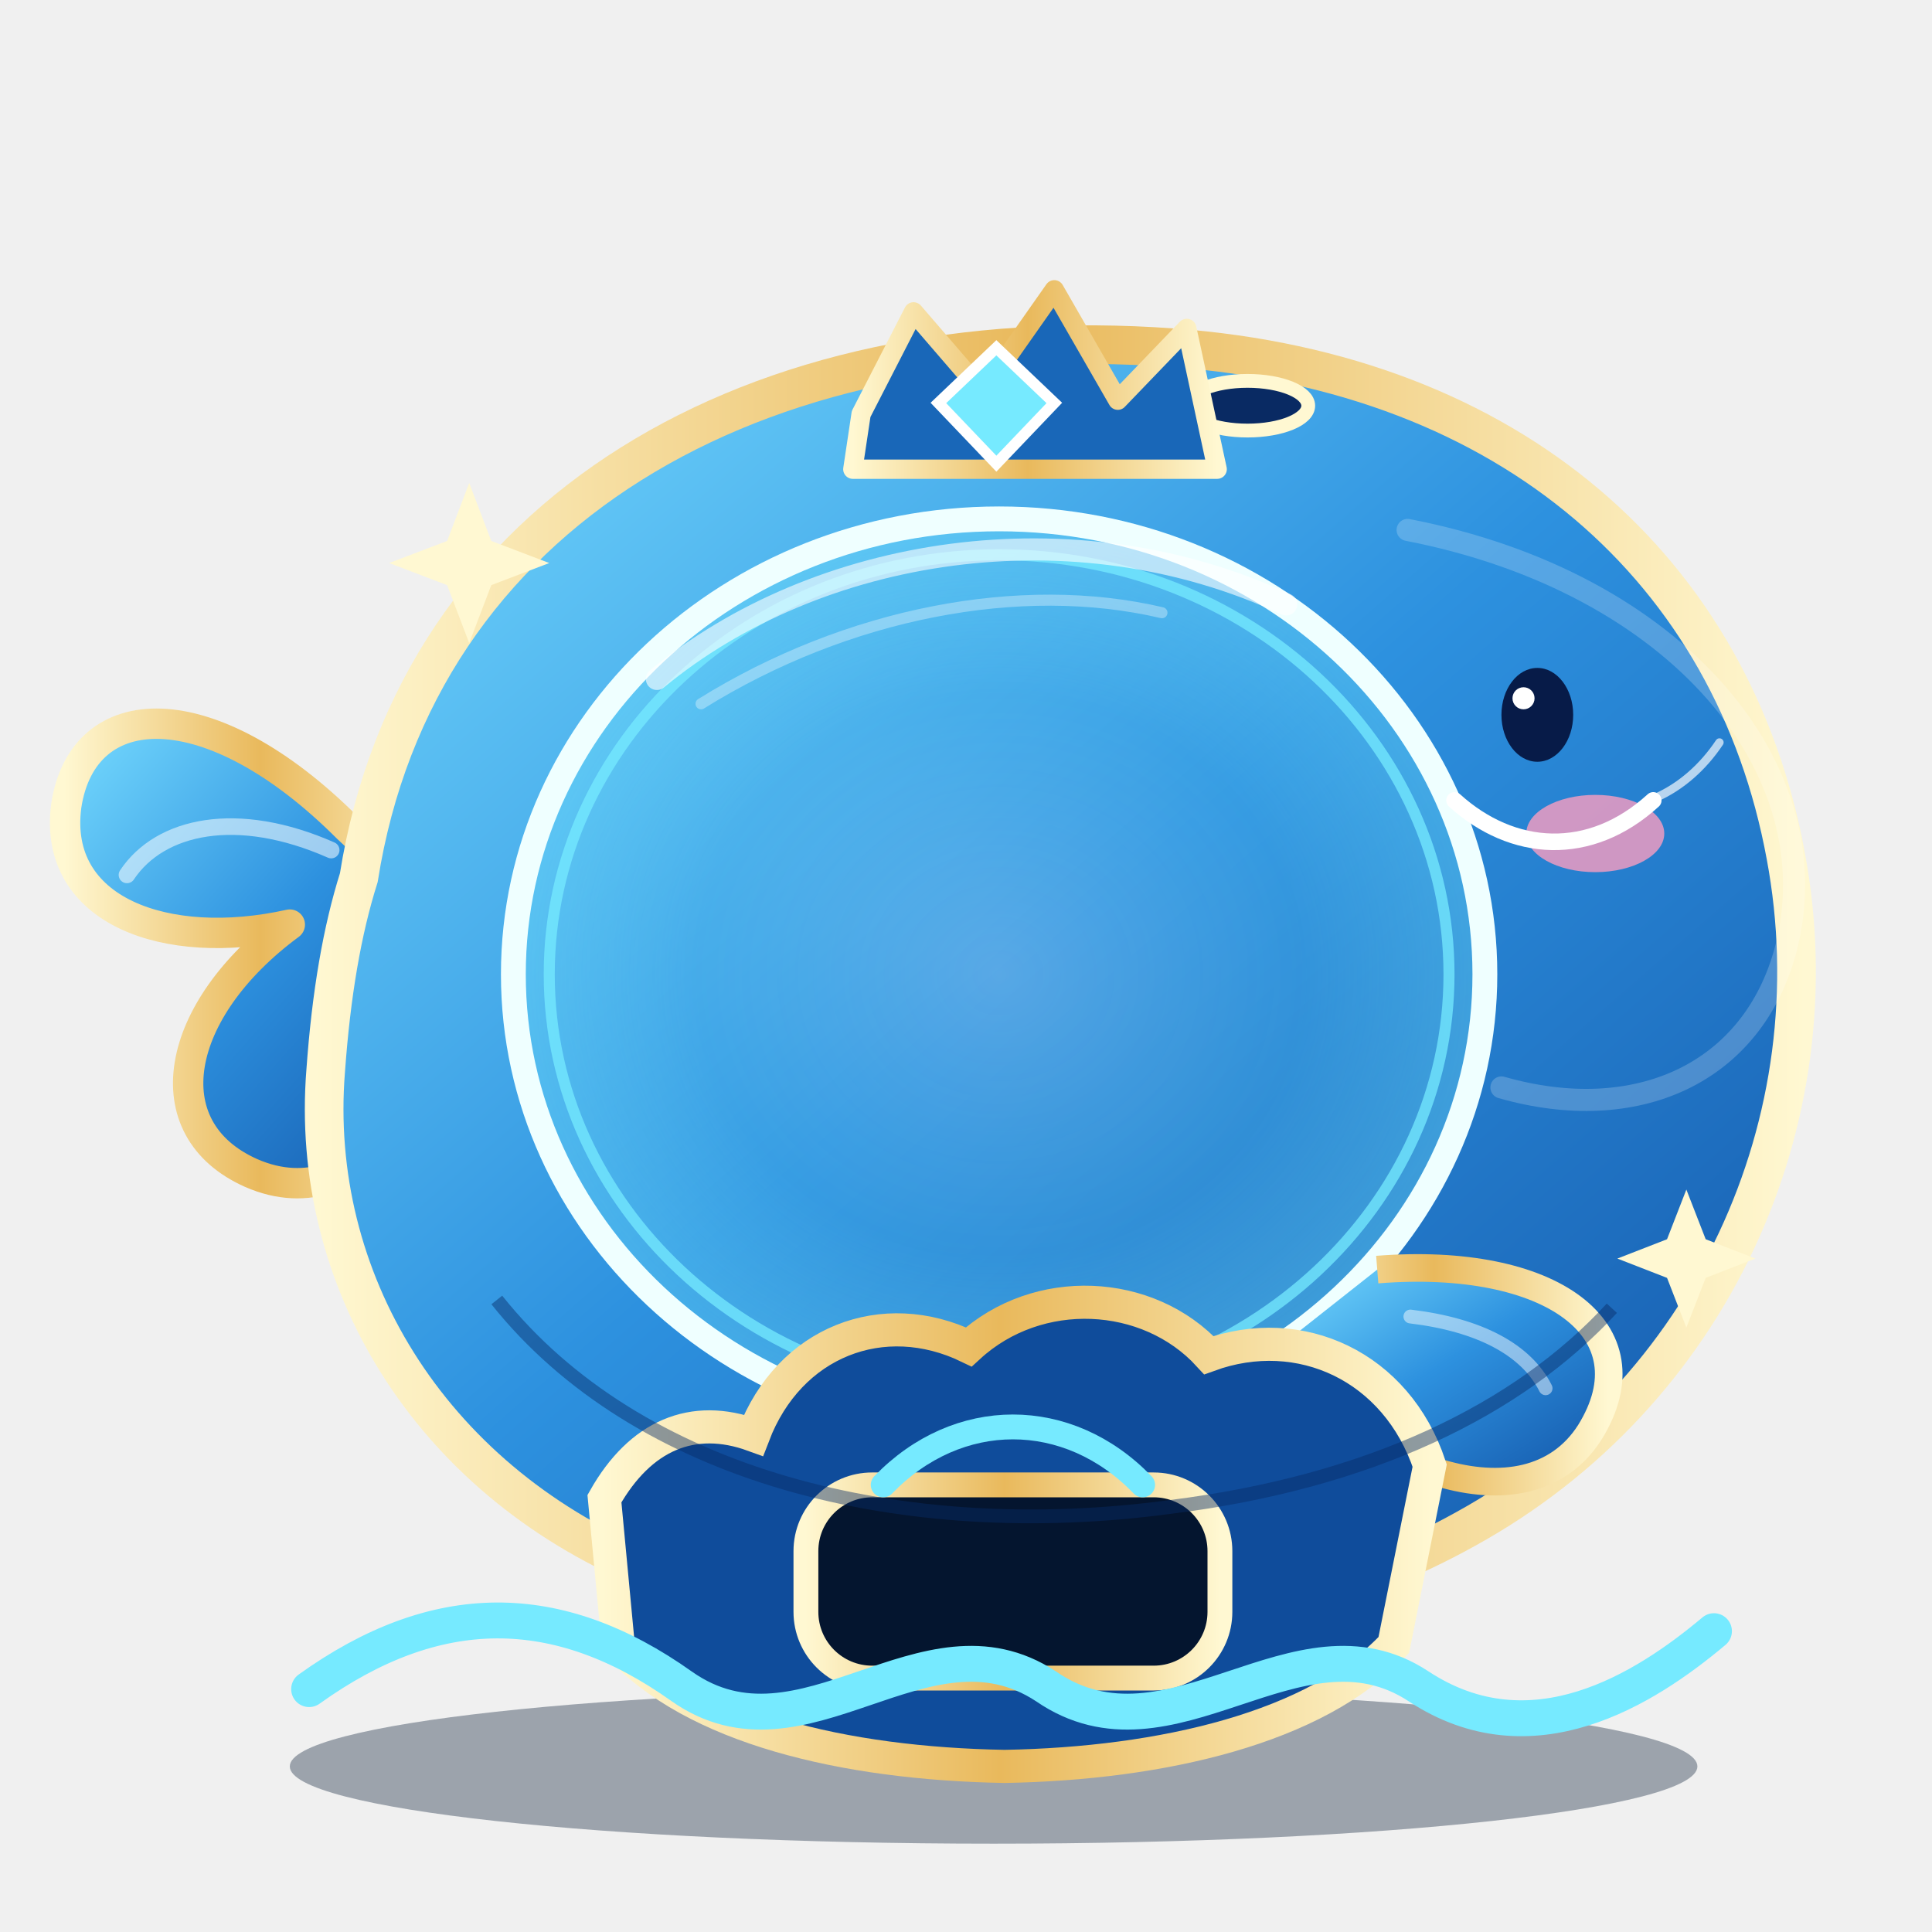
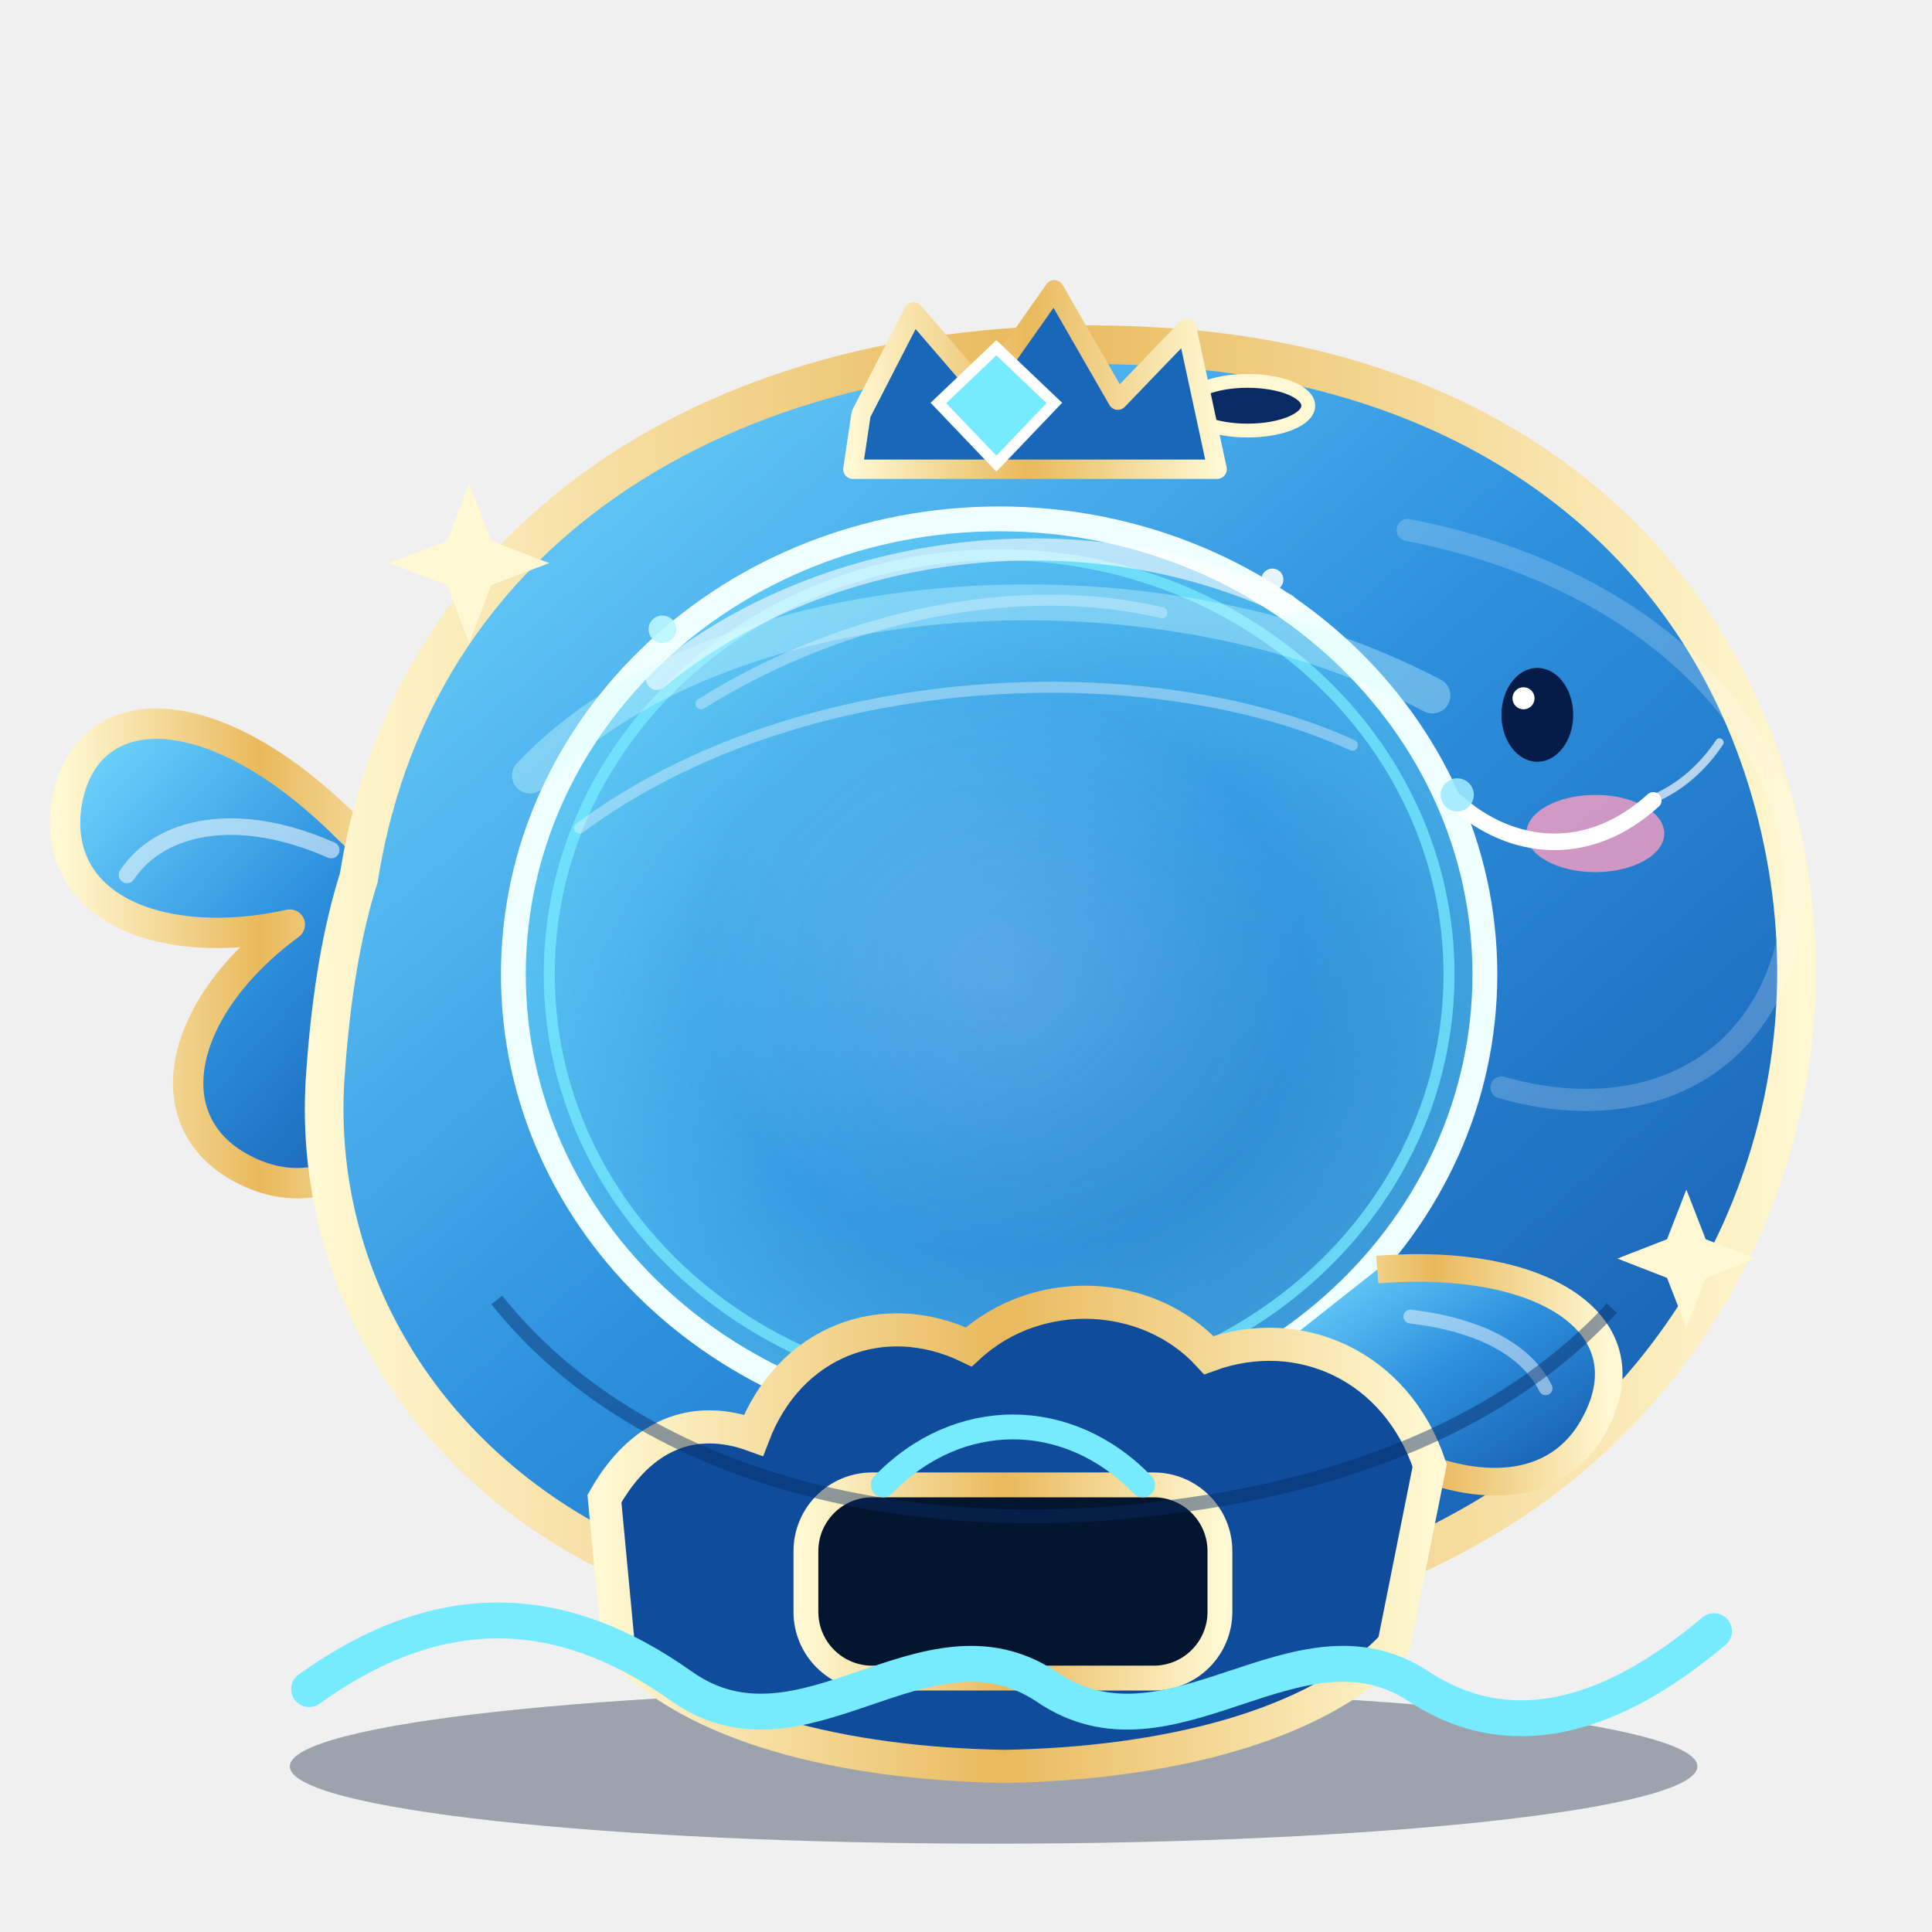
<svg xmlns="http://www.w3.org/2000/svg" viewBox="0 0 700 700">
  <defs>
    <linearGradient id="body" x1="0" y1="0" x2="1" y2="1">
      <stop stop-color="#77dcff" />
      <stop offset=".48" stop-color="#2d91df" />
      <stop offset="1" stop-color="#1354a7" />
    </linearGradient>
    <linearGradient id="trim">
      <stop stop-color="#fff8d2" />
      <stop offset=".48" stop-color="#e9b95c" />
      <stop offset="1" stop-color="#fff8d2" />
    </linearGradient>
    <radialGradient id="glass">
      <stop stop-color="#ffffff33" />
      <stop offset=".62" stop-color="#76eaff22" />
      <stop offset="1" stop-color="#76eaff55" />
    </radialGradient>
    <filter id="soft">
      <feGaussianBlur stdDeviation="8" />
    </filter>
  </defs>
  <ellipse cx="360" cy="640" rx="255" ry="28" fill="#00152f" opacity=".35" />
  <path d="M126 300          C76 250 30 252 24 292          C19 330 60 345 105 335          C63 366 55 409 91 425          C132 443 164 392 171 342          Z" fill="url(#body)" stroke="url(#trim)" stroke-width="11" stroke-linejoin="round" />
  <path d="M120 308 C86 293 58 299 46 317" fill="none" stroke="#ffffff88" stroke-width="6" stroke-linecap="round" />
  <path d="M130 318          C151 185 274 115 425 126          C548 135 628 207 647 310          C665 406 620 505 531 554          C452 598 332 610 233 568          C155 535 112 463 118 388          C120 360 124 337 130 318 Z" fill="url(#body)" stroke="url(#trim)" stroke-width="14" />
  <path d="M510 192 C608 211 664 279 647 344 C635 389 593 408 544 394" fill="none" stroke="#ffffff33" stroke-width="8" stroke-linecap="round" />
  <ellipse cx="362" cy="353" rx="176" ry="165" fill="url(#glass)" stroke="#efffff" stroke-width="9" />
  <ellipse cx="362" cy="353" rx="163" ry="152" fill="none" stroke="#76eaff" stroke-opacity=".75" stroke-width="4" />
  <path d="M238 246 C296 198 389 183 466 219" fill="none" stroke="#ffffff99" stroke-width="8" stroke-linecap="round" />
  <path d="M254 255 C307 222 370 210 421 222" fill="none" stroke="#ffffff55" stroke-width="4" stroke-linecap="round" />
  <ellipse cx="557" cy="259" rx="13" ry="17" fill="#071b48" />
  <circle cx="552" cy="253" r="4" fill="#fff" />
  <ellipse cx="578" cy="302" rx="25" ry="14" fill="#ff9ec0" opacity=".78" />
  <path d="M527 290 C548 309 576 311 599 290" fill="none" stroke="#ffffff" stroke-width="6" stroke-linecap="round" />
  <path d="M600 289 C609 285 617 278 623 269" fill="none" stroke="#ffffffaa" stroke-width="3" stroke-linecap="round" />
  <path d="M499 460 C562 455 599 482 576 519 C553 555 493 532 461 490" fill="url(#body)" stroke="url(#trim)" stroke-width="10" stroke-linejoin="round" />
  <path d="M511 477 C536 480 553 489 560 503" fill="none" stroke="#ffffff77" stroke-width="5" stroke-linecap="round" />
  <ellipse cx="452" cy="147" rx="22" ry="9" fill="#092a63" stroke="#fff8d2" stroke-width="5" />
  <path d="M312 150 L331 113 L356 142 L382 105 L405 145 L430 119 L441 170 L309 170 Z" fill="#1967b8" stroke="url(#trim)" stroke-width="7" stroke-linejoin="round" />
  <path d="M361 126 L382 146 L361 168 L340 146 Z" fill="#76eaff" stroke="#fff" stroke-width="4" />
  <path d="M273 520 C286 486 320 473 351 488 C376 465 416 467 438 491 C471 479 506 495 518 531          L505 596 C477 626 421 639 364 640 C306 639 251 626 224 596 L219 543          C232 520 251 512 273 520 Z" fill="#0f4c9b" stroke="url(#trim)" stroke-width="12" />
  <rect x="292" y="538" width="150" height="70" rx="24" fill="#04152f" stroke="url(#trim)" stroke-width="9" />
  <path d="M320 538 C347 510 387 510 414 538" fill="none" stroke="#76eaff" stroke-width="9" stroke-linecap="round" />
  <path d="M180 471 C231 535 327 559 424 546 C496 537 550 511 584 474" fill="none" stroke="#082b67" stroke-opacity=".45" stroke-width="5" />
  <g fill="#fff8d2">
    <path d="m170 175 8 21 21 8-21 8-8 21-8-21-21-8 21-8z" />
    <path d="m611 431 7 18 18 7-18 7-7 18-7-18-18-7 18-7z" />
  </g>
  <path d="M112 612 C158 579 202 579 247 611 C291 642 335 582 379 611 C424 642 470 582 514 611 C555 638 596 612 621 591" fill="none" stroke="#76eaff" stroke-width="13" stroke-linecap="round" />
+   <path d="M192 281 C258 211 414 197 519 252" fill="none" stroke="#d8ffff" stroke-width="13" stroke-linecap="round" opacity=".35" />
+   <path d="M210 300 C291 240 418 237 490 270" fill="none" stroke="#ffffff" stroke-width="4" stroke-linecap="round" opacity=".35" />
+   <g opacity=".88">
+     <circle cx="240" cy="228" r="5" fill="#baf7ff" />
+     <circle cx="461" cy="210" r="4" fill="#ffffff" />
+     <circle cx="528" cy="288" r="6" fill="#9eeaff" />
+   </g>
</svg>
